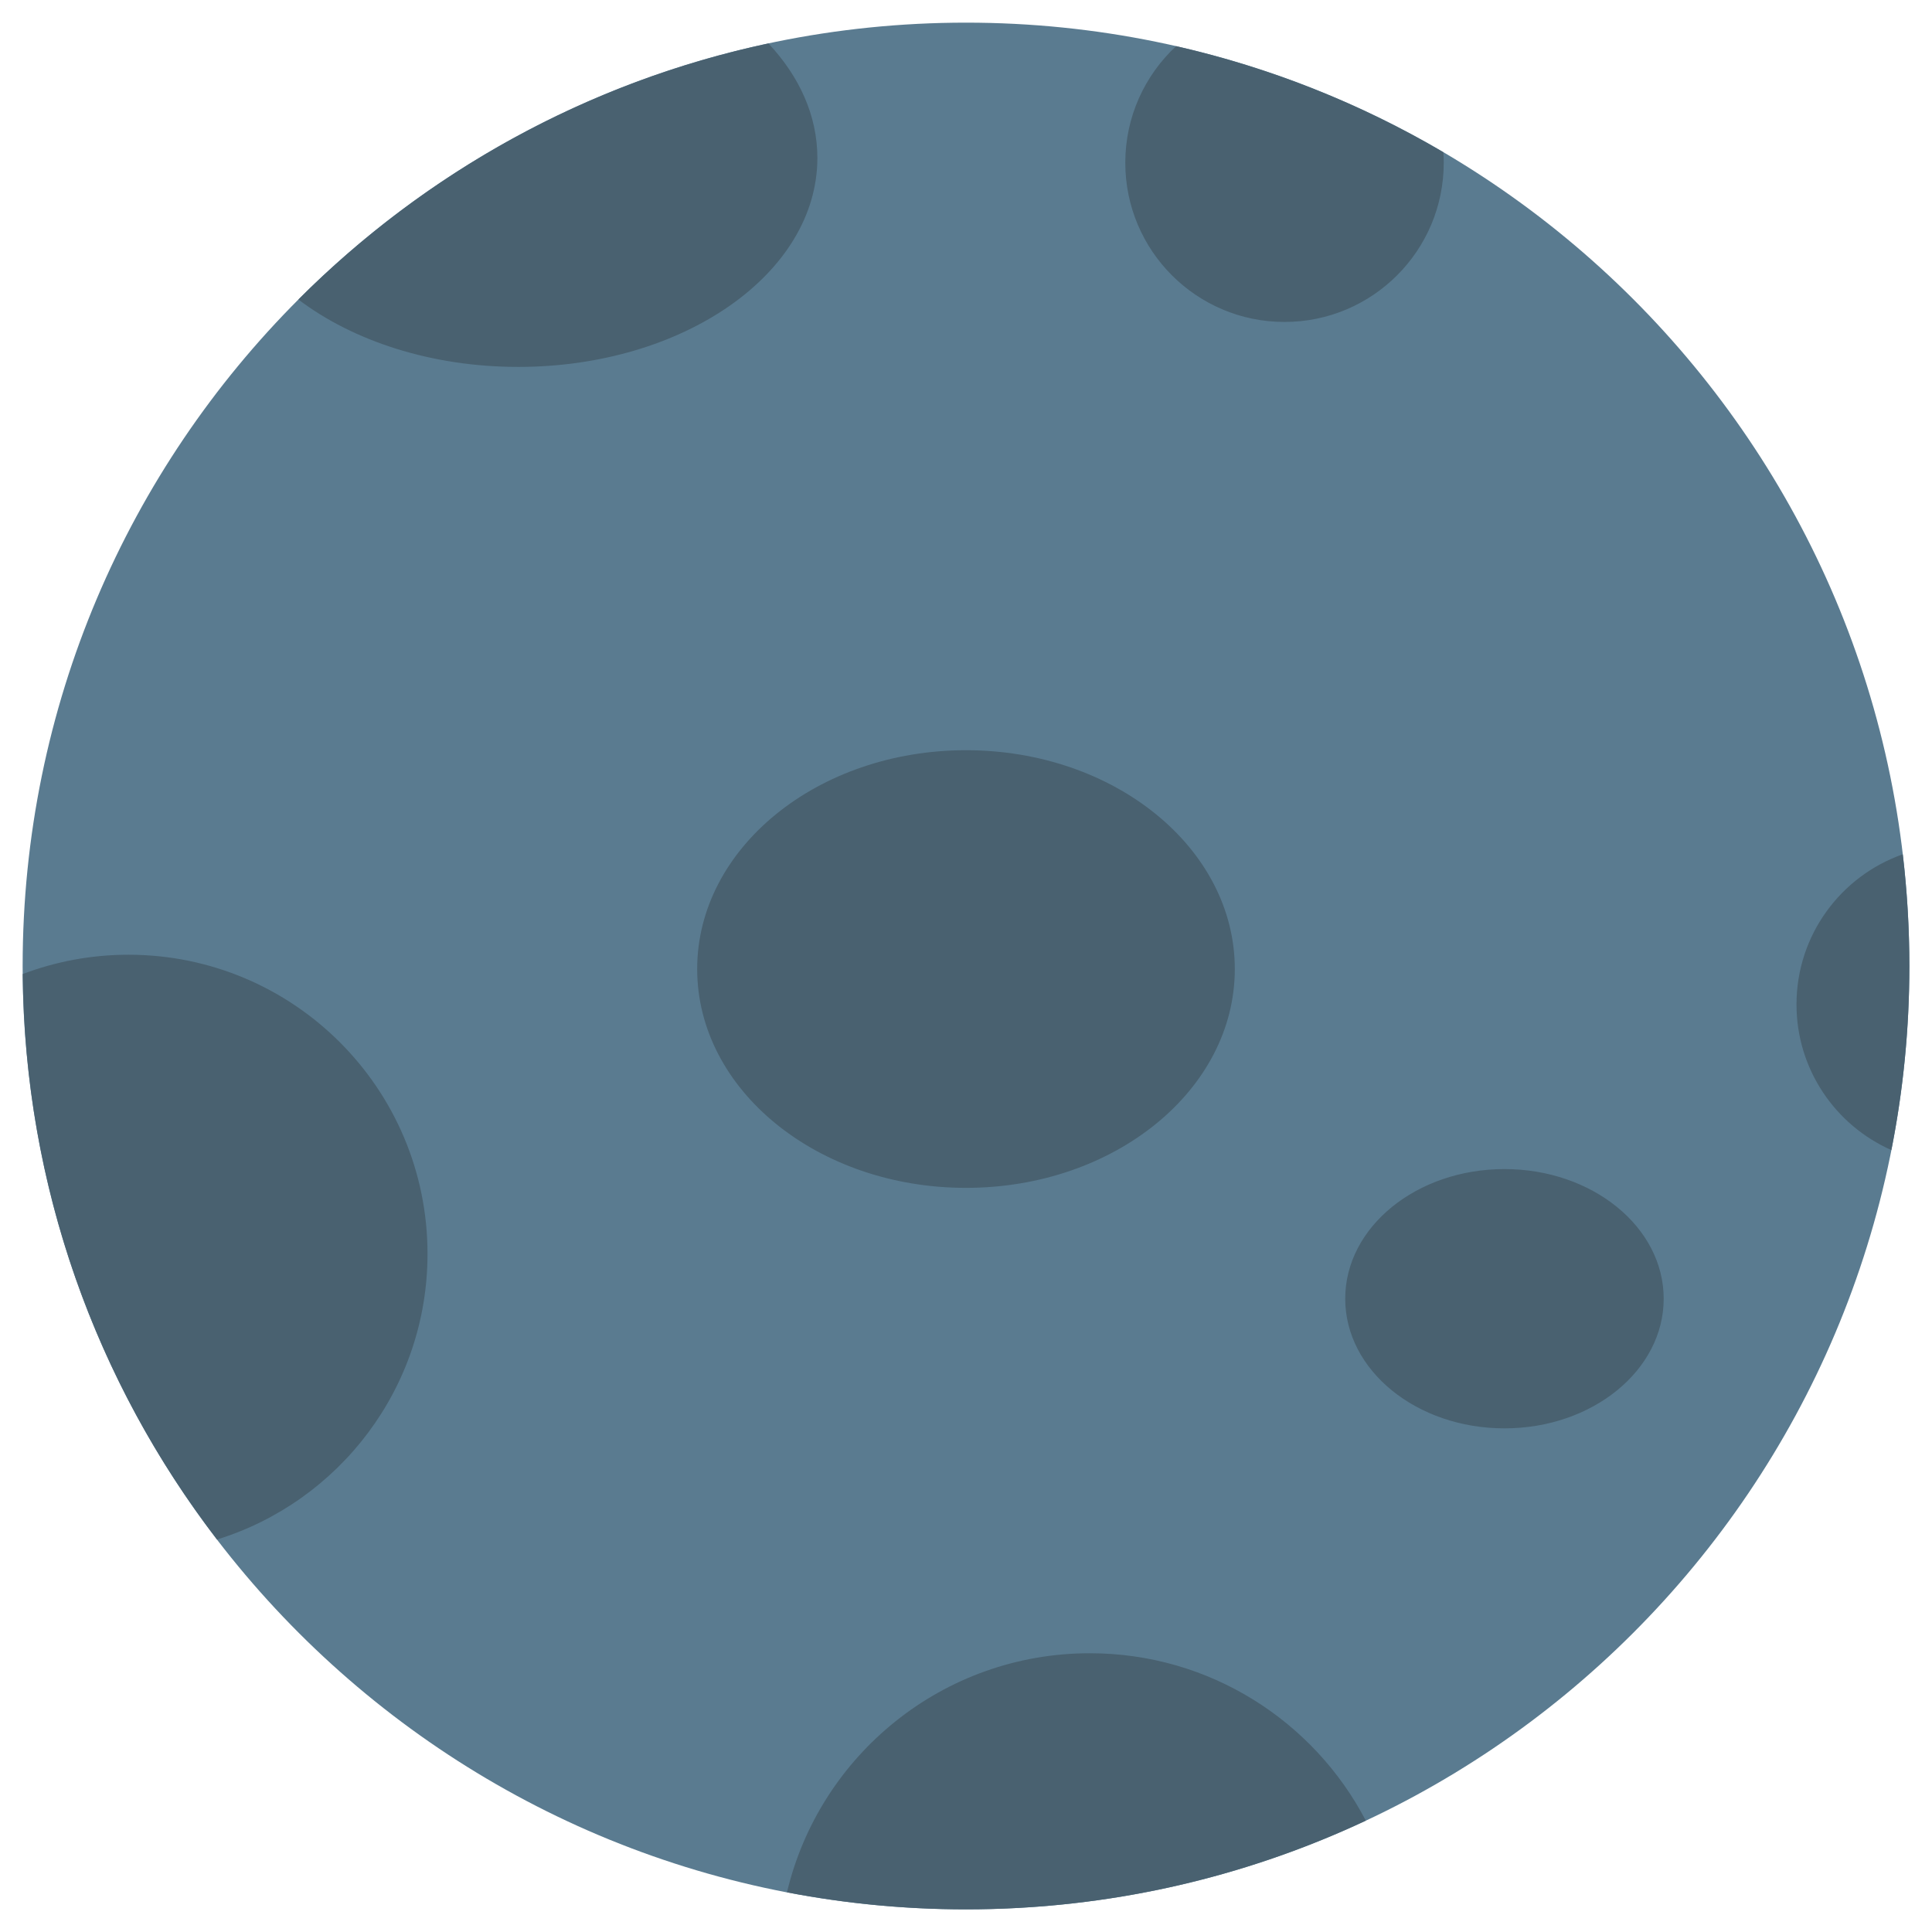
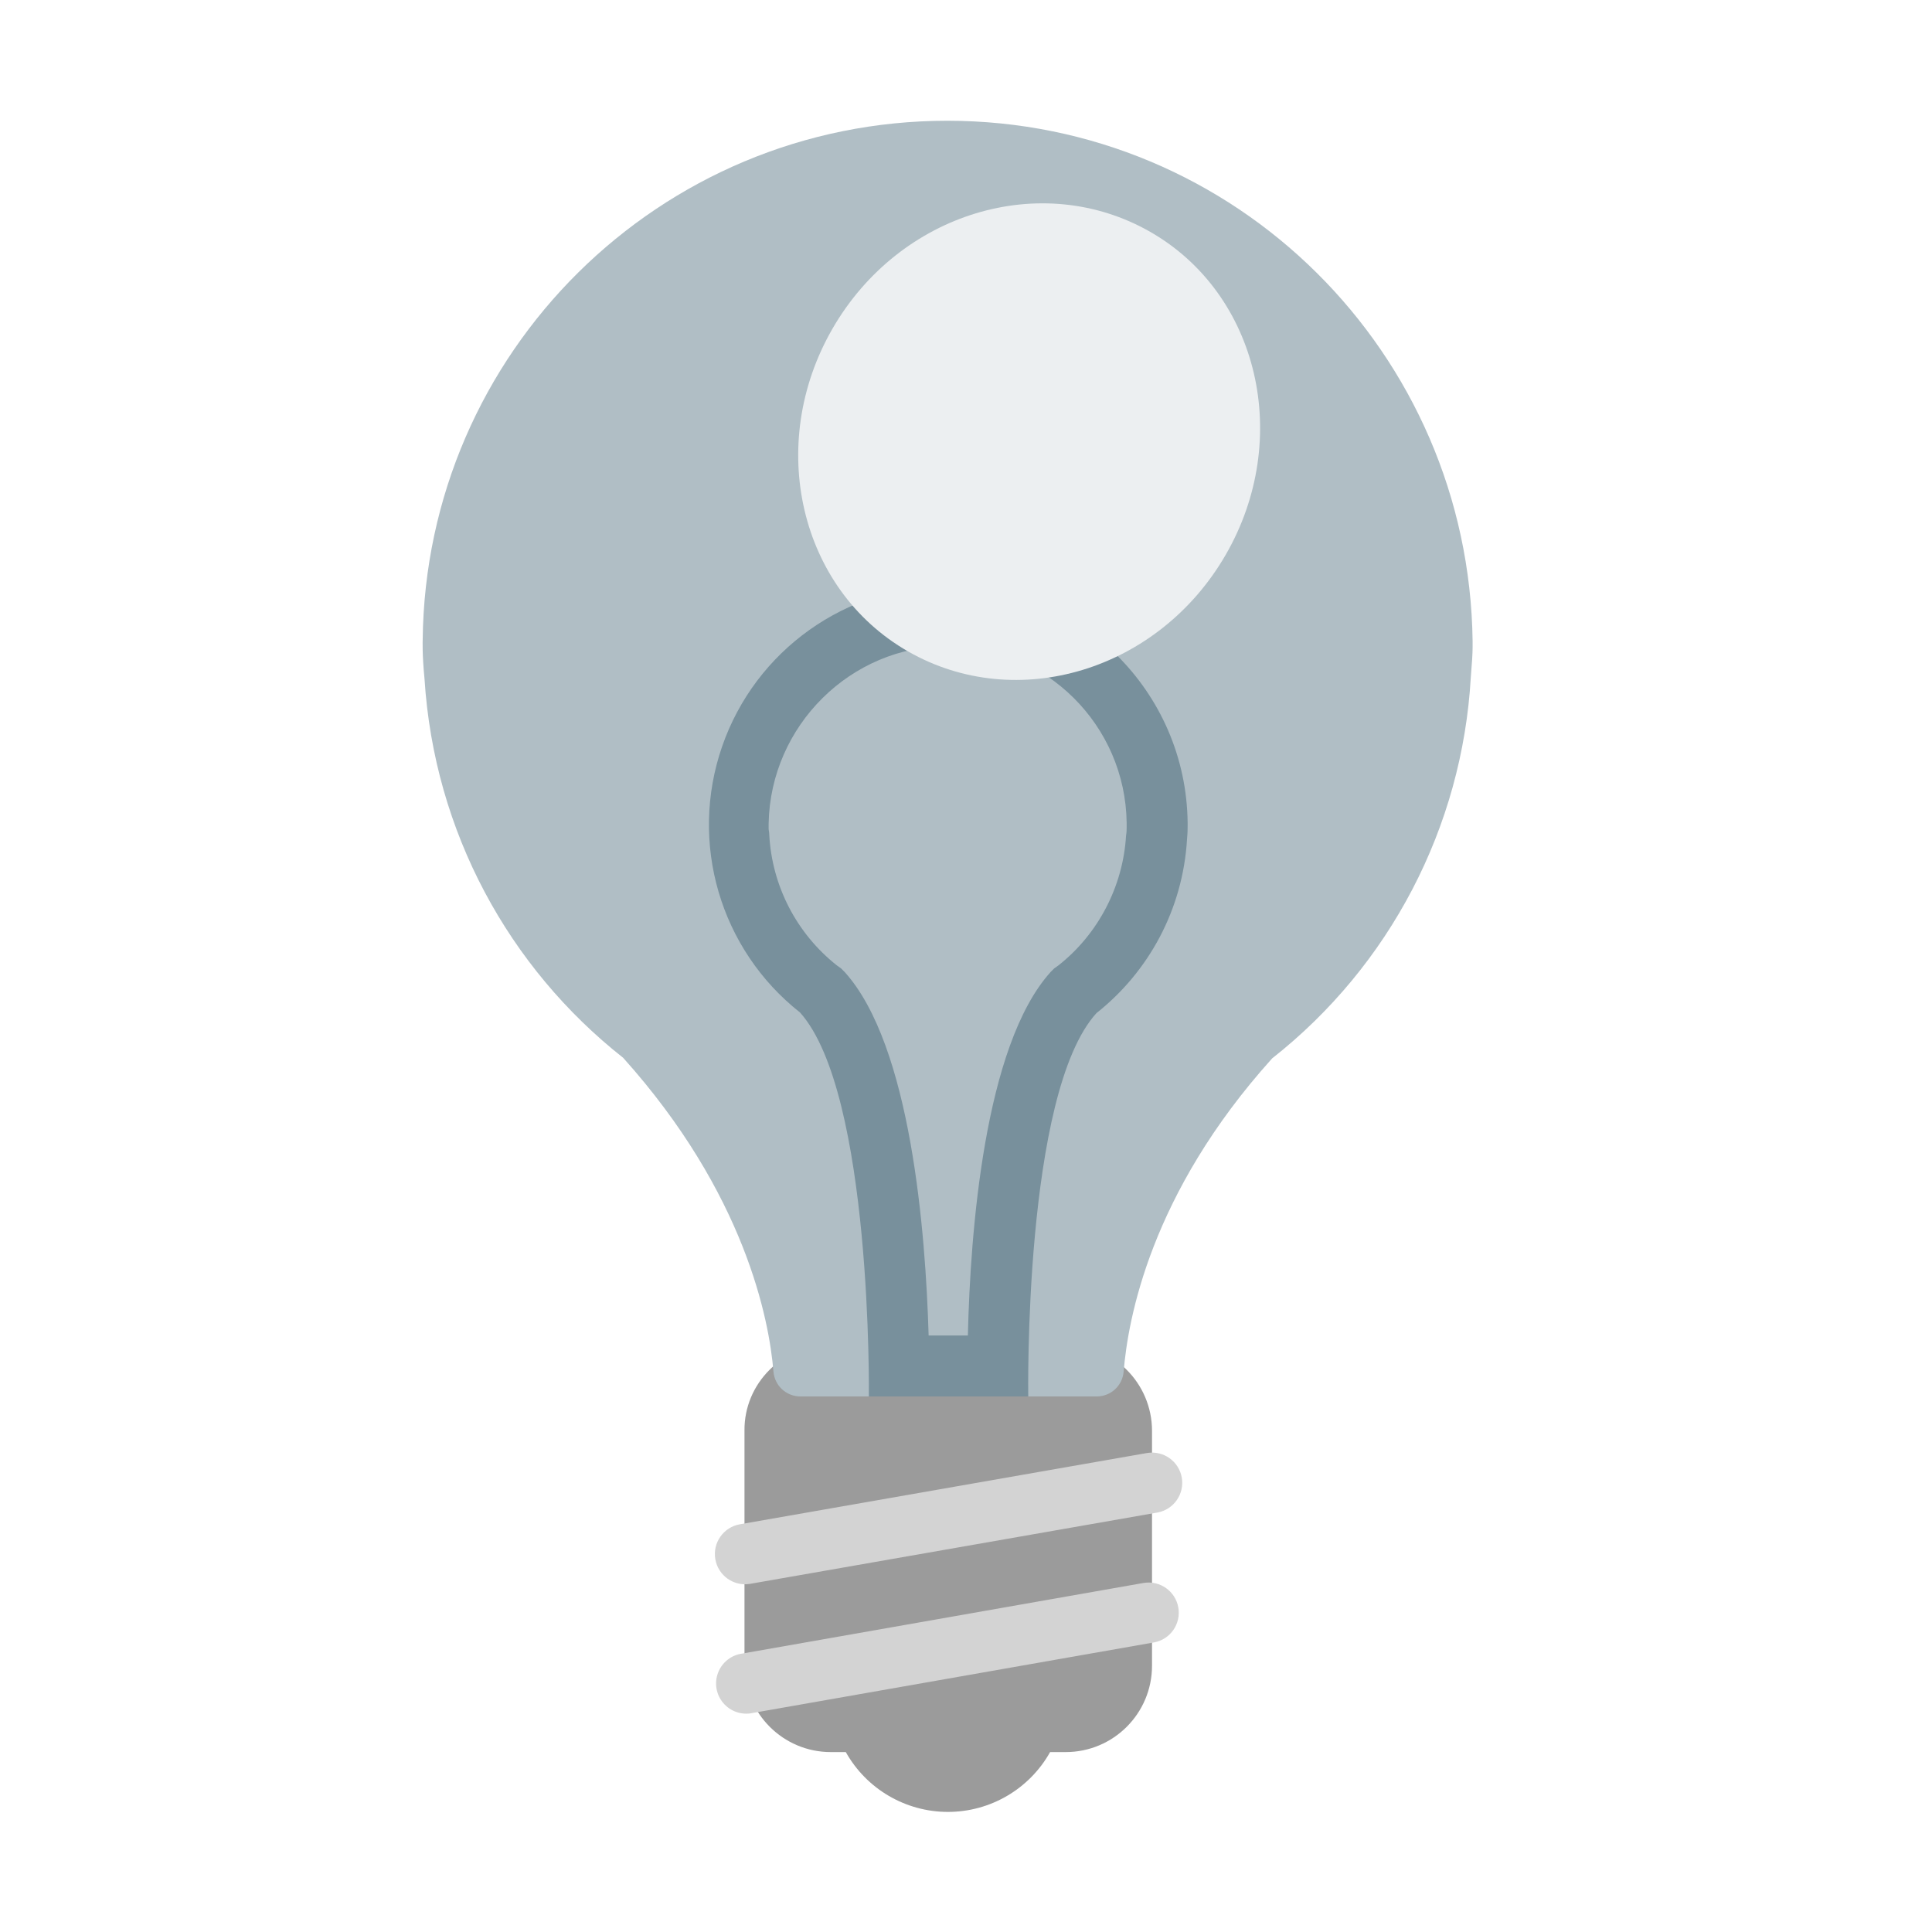
- <svg xmlns="http://www.w3.org/2000/svg" viewBox="0 0 512 512">
-   <path fill="#5A7B90" d="M505.999 256c0 138.069-111.932 250-250 250S6 394.068 6 256S117.931 6.001 255.999 6.001s250 111.931 250 249.999" />
-   <path fill="#496170" d="M440.896 344.172c0 18.972-18.895 34.357-42.196 34.357c-23.31 0-42.204-15.385-42.204-34.357c0-18.971 18.894-34.356 42.204-34.356c23.301 0 42.196 15.385 42.196 34.356M79.079 79.375c14.483 10.978 35.227 17.861 58.277 17.861c43.769 0 79.256-24.797 79.256-55.381c0-11.204-4.778-21.624-12.965-30.34c-48.096 10.248-91.075 34.312-124.568 67.86M34.04 253.014c-9.864 0-19.3 1.817-28.011 5.11c.47 56.362 19.586 108.269 51.486 149.865c32.313-10.006 55.782-40.123 55.782-75.72c-.001-43.767-35.481-79.255-79.257-79.255m442.051 13.174c0 17.228 10.333 32.037 25.138 38.592a251 251 0 0 0 4.772-48.781c0-10.018-.607-19.893-1.753-29.603c-16.402 5.787-28.157 21.414-28.157 39.792m-220.092-67.374c-39.345 0-71.238 25.959-71.238 57.991s31.893 57.991 71.238 57.991s71.238-25.959 71.238-57.991s-31.893-57.991-71.238-57.991m42.215-155.689c0 23.302 18.886 42.196 42.196 42.196c23.301 0 42.196-18.894 42.196-42.196c0-.934-.041-1.859-.101-2.778a248.4 248.4 0 0 0-70.831-28.11c-8.277 7.704-13.46 18.689-13.46 30.888m-89.658 458.357a251 251 0 0 0 47.445 4.516c37.88 0 73.782-8.44 105.954-23.516c-13.773-26.355-41.35-44.354-73.148-44.354c-38.972-.001-71.613 27.026-80.251 63.354" />
+ <svg xmlns="http://www.w3.org/2000/svg" width="32" height="32">
+   <g>
+     <path d="m0,0l32,0l0,32l-32,0l0,-32z" fill="none" id="svg_1" />
+     <g fill="none" id="svg_2">
+       <path fill="#9B9B9B" d="m17.651,22.27l-3.89,0c-0.79,0 -1.44,0.64 -1.43,1.43l0,3.89c0,0.79 0.64,1.43 1.43,1.43l0.248,0a1.94,1.94 0 0 0 3.384,0l0.258,0c0.79,0 1.43,-0.64 1.43,-1.43l0,-3.89c0,-0.79 -0.64,-1.43 -1.43,-1.43" id="svg_3" />
+       <path fill="#B0BEC5" d="m18.161,23.13c0.24,0 0.43,-0.18 0.45,-0.41c0.07,-0.86 0.44,-2.95 2.46,-5.19a8.66,8.66 0 0 0 3.29,-6.31c0.02,-0.24 0.03,-0.4 0.03,-0.5l0,-0.1c-0.06,-4.78 -3.93,-8.62 -8.7,-8.62a8.69,8.69 0 0 0 -8.69,8.6s-0.01,0.24 0.03,0.64c0.16,2.54 1.4,4.79 3.29,6.28c2.02,2.25 2.42,4.34 2.49,5.2c0.02,0.23 0.21,0.41 0.45,0.41l4.9,0z" id="svg_4" />
+       <path fill="#78909C" d="m15.701,10.7c1.62,0 2.94,1.31 2.96,2.93l0,0.08c0,0.03 0,0.07 -0.01,0.13c-0.05,0.84 -0.46,1.63 -1.12,2.15l-0.07,0.05l-0.06,0.06c-1.1,1.22 -1.33,4.32 -1.37,6.02l-0.65,0c-0.05,-1.7 -0.29,-4.8 -1.39,-6.02l-0.06,-0.06l-0.07,-0.05a2.96,2.96 0 0 1 -1.12,-2.17c0,-0.04 -0.01,-0.07 -0.01,-0.09l0,-0.09c0.03,-1.62 1.36,-2.94 2.97,-2.94m0,-1a3.96,3.96 0 0 0 -2.45,7.07c1.2,1.34 1.14,6.36 1.14,6.36l2.64,0s-0.08,-5.02 1.13,-6.35c0.86,-0.68 1.43,-1.71 1.5,-2.88c0.01,-0.11 0.01,-0.18 0.01,-0.23l0,-0.04a3.97,3.97 0 0 0 -3.97,-3.93" id="svg_5" />
+       <path fill="#D3D3D3" d="m19.167,25.053a0.5,0.5 0 1 0 -0.172,-0.986l-6.74,1.18a0.5,0.5 0 1 0 0.172,0.986l6.74,-1.18zm-0.05,2.15a0.5,0.5 0 0 0 -0.172,-0.985l-6.65,1.17a0.5,0.5 0 1 0 0.173,0.984l6.649,-1.169z" id="svg_6" />
+       <path fill="#ECEFF1" d="m13.791,5.44c-1.11,1.92 -0.55,4.32 1.25,5.35s4.15,0.32 5.26,-1.6s0.55,-4.32 -1.25,-5.35s-4.15,-0.32 -5.26,1.6" id="svg_7" />
+     </g>
+   </g>
</svg>
